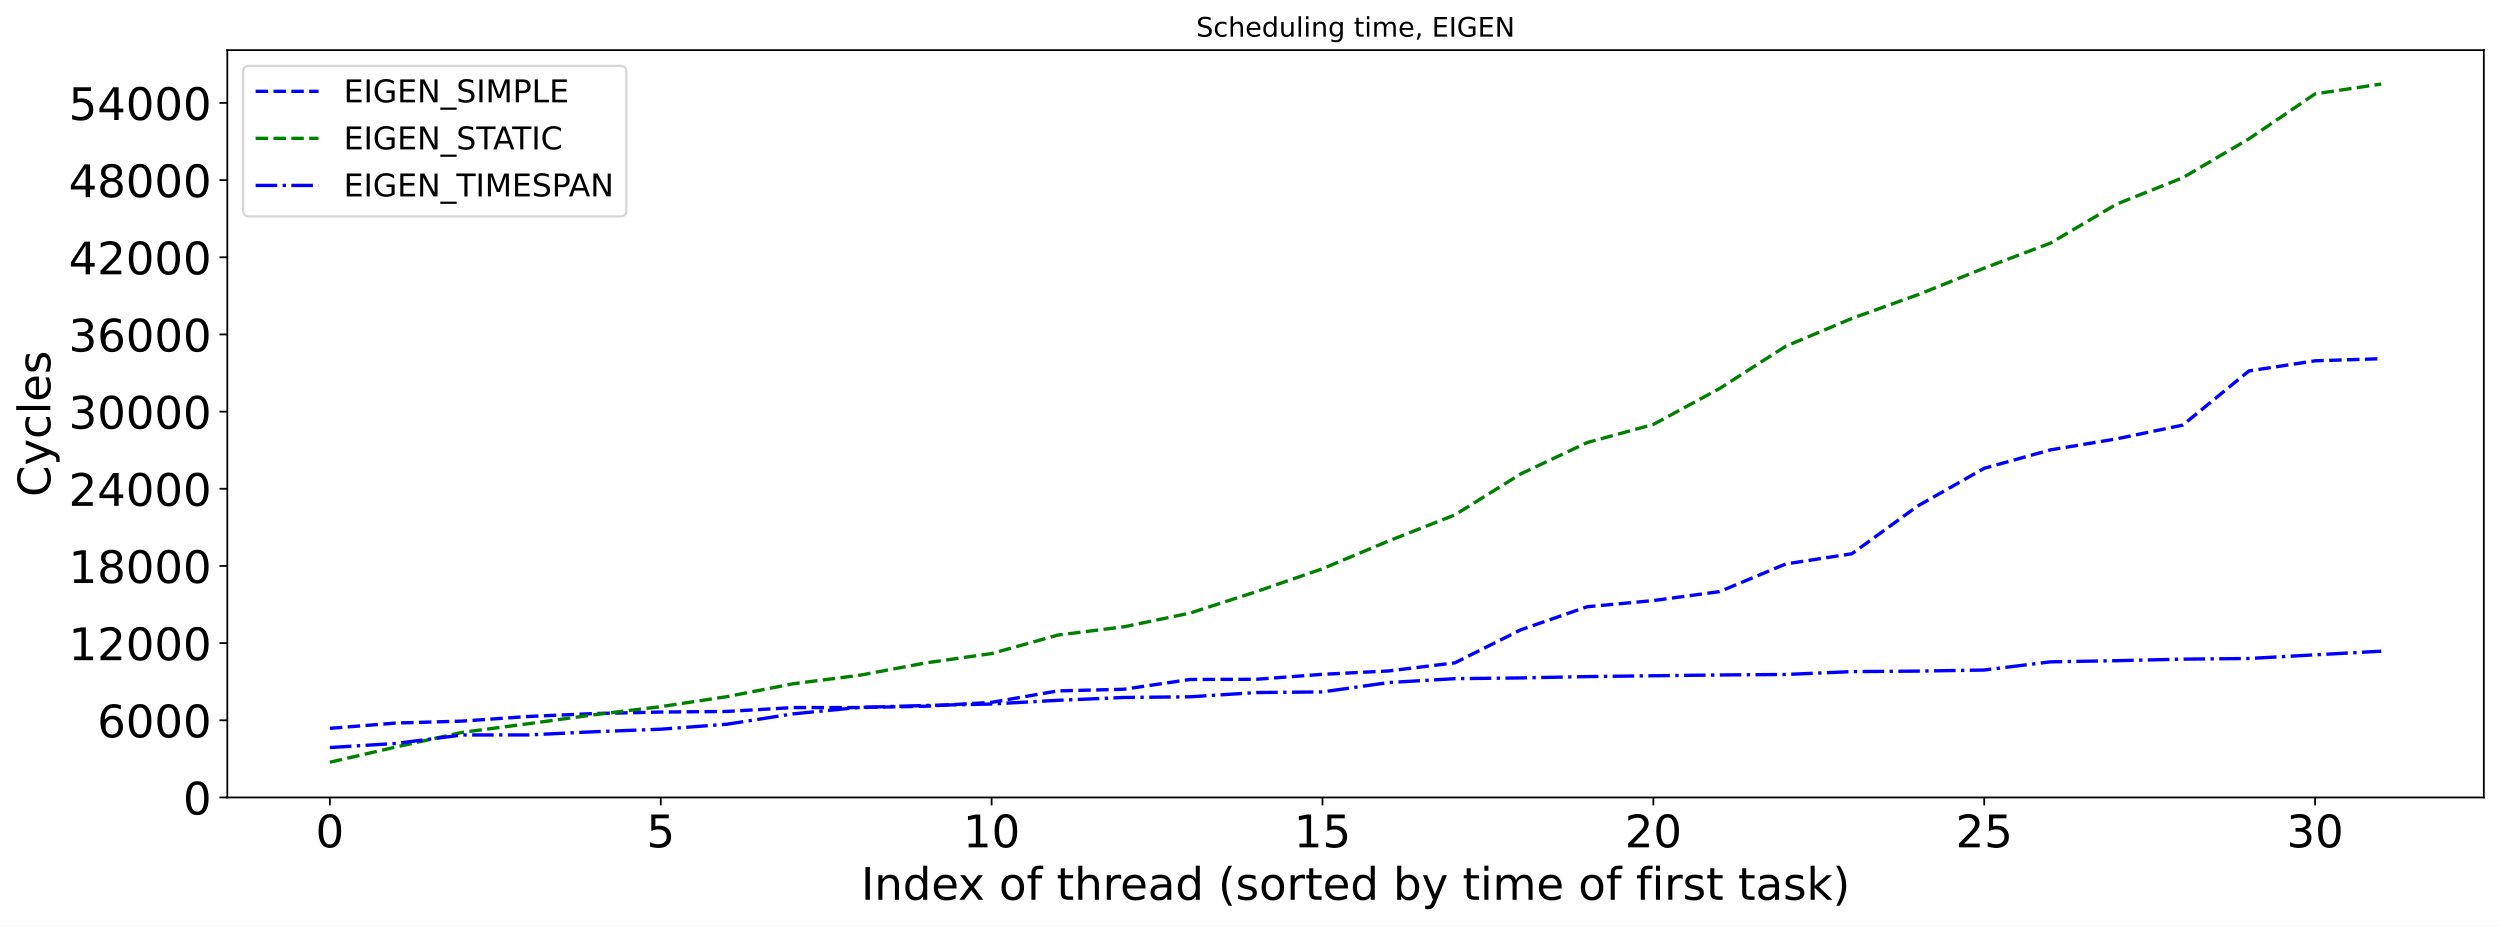
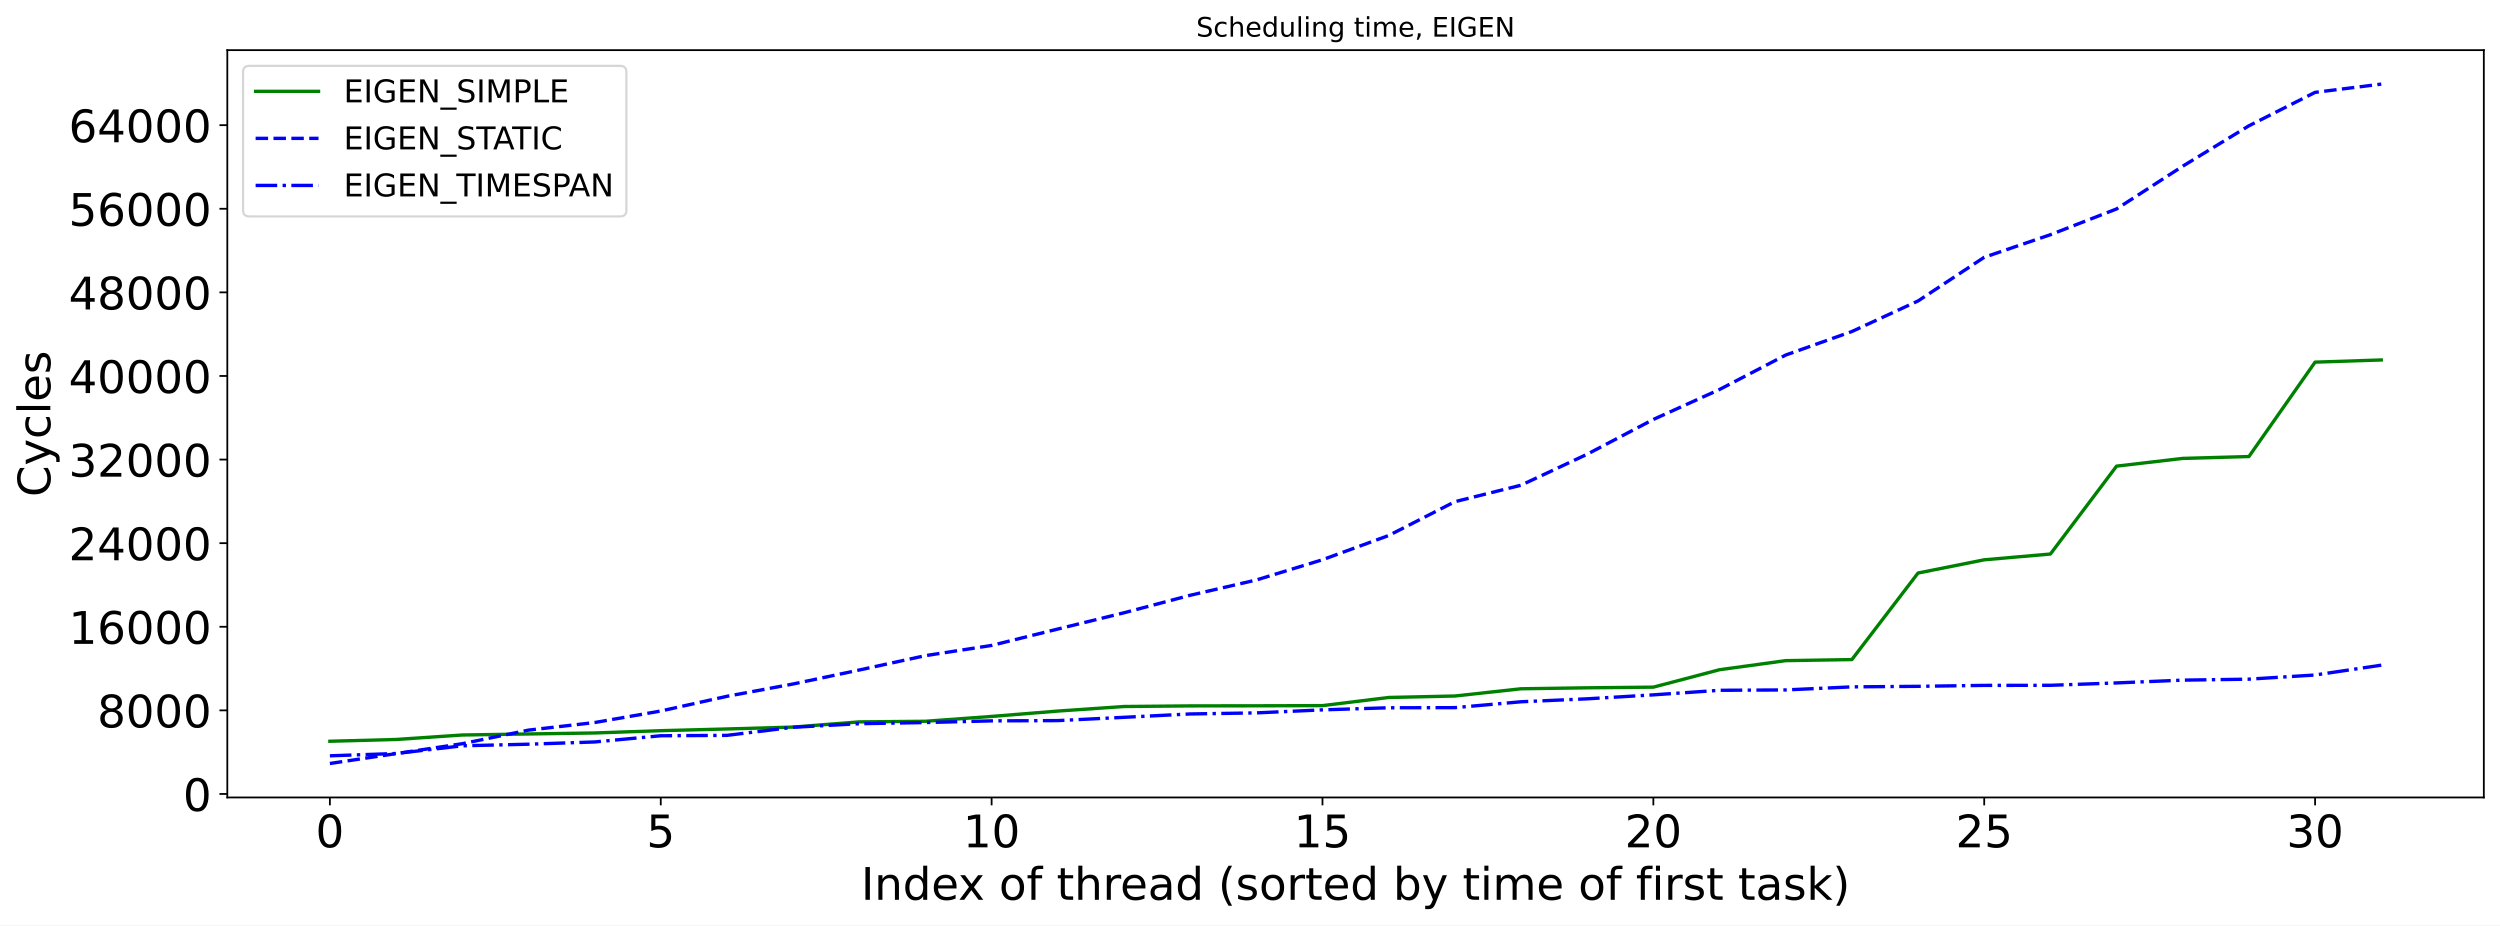
<svg xmlns="http://www.w3.org/2000/svg" xmlns:xlink="http://www.w3.org/1999/xlink" width="1112.781pt" height="411.871pt" viewBox="0 0 1112.781 411.871" version="1.1">
  <defs>
    <style type="text/css">*{stroke-linejoin: round; stroke-linecap: butt}</style>
  </defs>
  <g id="figure_1">
    <g id="patch_1">
      <path d="M 0 411.871  L 1112.781 411.871  L 1112.781 0  L 0 0  z " style="fill: #ffffff" />
    </g>
    <g id="axes_1">
      <g id="patch_2">
        <path d="M 101.181 354.958  L 1105.581 354.958  L 1105.581 22.318  L 101.181 22.318  z " style="fill: #ffffff" />
      </g>
      <g id="matplotlib.axis_1">
        <g id="xtick_1">
          <g id="line2d_1">
            <defs>
-               <path id="mc5809e42d2" d="M 0 0  L 0 3.5  " style="stroke: #000000; stroke-width: 0.8" />
-             </defs>
-             <g>
-               <use xlink:href="#mc5809e42d2" x="146.836" y="354.958" style="stroke: #000000; stroke-width: 0.8" />
+               <path id="mc99766b3ad" d="M 0 0  L 0 3.5  " style="stroke: #000000; stroke-width: 0.8" />
+             </defs>
+             <g>
+               <use xlink:href="#mc99766b3ad" x="146.836" y="354.958" style="stroke: #000000; stroke-width: 0.8" />
            </g>
          </g>
          <g id="text_1">
            <g transform="translate(140.4733 377.155) scale(0.2 -0.2)">
              <defs>
                <path id="DejaVuSans-30" d="M 2034 4250  Q 1547 4250 1301 3770  Q 1056 3291 1056 2328  Q 1056 1369 1301 889  Q 1547 409 2034 409  Q 2525 409 2770 889  Q 3016 1369 3016 2328  Q 3016 3291 2770 3770  Q 2525 4250 2034 4250  z M 2034 4750  Q 2819 4750 3233 4129  Q 3647 3509 3647 2328  Q 3647 1150 3233 529  Q 2819 -91 2034 -91  Q 1250 -91 836 529  Q 422 1150 422 2328  Q 422 3509 836 4129  Q 1250 4750 2034 4750  z " transform="scale(0.015625)" />
              </defs>
              <use xlink:href="#DejaVuSans-30" />
            </g>
          </g>
        </g>
        <g id="xtick_2">
          <g id="line2d_2">
            <g>
-               <use xlink:href="#mc5809e42d2" x="294.109" y="354.958" style="stroke: #000000; stroke-width: 0.8" />
+               <use xlink:href="#mc99766b3ad" x="294.109" y="354.958" style="stroke: #000000; stroke-width: 0.8" />
            </g>
          </g>
          <g id="text_2">
            <g transform="translate(287.746 377.155) scale(0.2 -0.2)">
              <defs>
                <path id="DejaVuSans-35" d="M 691 4666  L 3169 4666  L 3169 4134  L 1269 4134  L 1269 2991  Q 1406 3038 1543 3061  Q 1681 3084 1819 3084  Q 2600 3084 3056 2656  Q 3513 2228 3513 1497  Q 3513 744 3044 326  Q 2575 -91 1722 -91  Q 1428 -91 1123 -41  Q 819 9 494 109  L 494 744  Q 775 591 1075 516  Q 1375 441 1709 441  Q 2250 441 2565 725  Q 2881 1009 2881 1497  Q 2881 1984 2565 2268  Q 2250 2553 1709 2553  Q 1456 2553 1204 2497  Q 953 2441 691 2322  L 691 4666  z " transform="scale(0.015625)" />
              </defs>
              <use xlink:href="#DejaVuSans-35" />
            </g>
          </g>
        </g>
        <g id="xtick_3">
          <g id="line2d_3">
            <g>
-               <use xlink:href="#mc5809e42d2" x="441.381" y="354.958" style="stroke: #000000; stroke-width: 0.8" />
+               <use xlink:href="#mc99766b3ad" x="441.381" y="354.958" style="stroke: #000000; stroke-width: 0.8" />
            </g>
          </g>
          <g id="text_3">
            <g transform="translate(428.6562 377.155) scale(0.2 -0.2)">
              <defs>
                <path id="DejaVuSans-31" d="M 794 531  L 1825 531  L 1825 4091  L 703 3866  L 703 4441  L 1819 4666  L 2450 4666  L 2450 531  L 3481 531  L 3481 0  L 794 0  L 794 531  z " transform="scale(0.015625)" />
              </defs>
              <use xlink:href="#DejaVuSans-31" />
              <use xlink:href="#DejaVuSans-30" x="63.623" />
            </g>
          </g>
        </g>
        <g id="xtick_4">
          <g id="line2d_4">
            <g>
-               <use xlink:href="#mc5809e42d2" x="588.654" y="354.958" style="stroke: #000000; stroke-width: 0.8" />
+               <use xlink:href="#mc99766b3ad" x="588.654" y="354.958" style="stroke: #000000; stroke-width: 0.8" />
            </g>
          </g>
          <g id="text_4">
            <g transform="translate(575.929 377.155) scale(0.2 -0.2)">
              <use xlink:href="#DejaVuSans-31" />
              <use xlink:href="#DejaVuSans-35" x="63.623" />
            </g>
          </g>
        </g>
        <g id="xtick_5">
          <g id="line2d_5">
            <g>
-               <use xlink:href="#mc5809e42d2" x="735.927" y="354.958" style="stroke: #000000; stroke-width: 0.8" />
+               <use xlink:href="#mc99766b3ad" x="735.927" y="354.958" style="stroke: #000000; stroke-width: 0.8" />
            </g>
          </g>
          <g id="text_5">
            <g transform="translate(723.2017 377.155) scale(0.2 -0.2)">
              <defs>
                <path id="DejaVuSans-32" d="M 1228 531  L 3431 531  L 3431 0  L 469 0  L 469 531  Q 828 903 1448 1529  Q 2069 2156 2228 2338  Q 2531 2678 2651 2914  Q 2772 3150 2772 3378  Q 2772 3750 2511 3984  Q 2250 4219 1831 4219  Q 1534 4219 1204 4116  Q 875 4013 500 3803  L 500 4441  Q 881 4594 1212 4672  Q 1544 4750 1819 4750  Q 2544 4750 2975 4387  Q 3406 4025 3406 3419  Q 3406 3131 3298 2873  Q 3191 2616 2906 2266  Q 2828 2175 2409 1742  Q 1991 1309 1228 531  z " transform="scale(0.015625)" />
              </defs>
              <use xlink:href="#DejaVuSans-32" />
              <use xlink:href="#DejaVuSans-30" x="63.623" />
            </g>
          </g>
        </g>
        <g id="xtick_6">
          <g id="line2d_6">
            <g>
-               <use xlink:href="#mc5809e42d2" x="883.199" y="354.958" style="stroke: #000000; stroke-width: 0.8" />
+               <use xlink:href="#mc99766b3ad" x="883.199" y="354.958" style="stroke: #000000; stroke-width: 0.8" />
            </g>
          </g>
          <g id="text_6">
            <g transform="translate(870.4744 377.155) scale(0.2 -0.2)">
              <use xlink:href="#DejaVuSans-32" />
              <use xlink:href="#DejaVuSans-35" x="63.623" />
            </g>
          </g>
        </g>
        <g id="xtick_7">
          <g id="line2d_7">
            <g>
-               <use xlink:href="#mc5809e42d2" x="1030.472" y="354.958" style="stroke: #000000; stroke-width: 0.8" />
+               <use xlink:href="#mc99766b3ad" x="1030.472" y="354.958" style="stroke: #000000; stroke-width: 0.8" />
            </g>
          </g>
          <g id="text_7">
            <g transform="translate(1017.747 377.155) scale(0.2 -0.2)">
              <defs>
                <path id="DejaVuSans-33" d="M 2597 2516  Q 3050 2419 3304 2112  Q 3559 1806 3559 1356  Q 3559 666 3084 287  Q 2609 -91 1734 -91  Q 1441 -91 1130 -33  Q 819 25 488 141  L 488 750  Q 750 597 1062 519  Q 1375 441 1716 441  Q 2309 441 2620 675  Q 2931 909 2931 1356  Q 2931 1769 2642 2001  Q 2353 2234 1838 2234  L 1294 2234  L 1294 2753  L 1863 2753  Q 2328 2753 2575 2939  Q 2822 3125 2822 3475  Q 2822 3834 2567 4026  Q 2313 4219 1838 4219  Q 1578 4219 1281 4162  Q 984 4106 628 3988  L 628 4550  Q 988 4650 1302 4700  Q 1616 4750 1894 4750  Q 2613 4750 3031 4423  Q 3450 4097 3450 3541  Q 3450 3153 3228 2886  Q 3006 2619 2597 2516  z " transform="scale(0.015625)" />
              </defs>
              <use xlink:href="#DejaVuSans-33" />
              <use xlink:href="#DejaVuSans-30" x="63.623" />
            </g>
          </g>
        </g>
        <g id="text_8">
          <g transform="translate(383.2609 400.5113) scale(0.2 -0.2)">
            <defs>
              <path id="DejaVuSans-49" d="M 628 4666  L 1259 4666  L 1259 0  L 628 0  L 628 4666  z " transform="scale(0.015625)" />
              <path id="DejaVuSans-6e" d="M 3513 2113  L 3513 0  L 2938 0  L 2938 2094  Q 2938 2591 2744 2837  Q 2550 3084 2163 3084  Q 1697 3084 1428 2787  Q 1159 2491 1159 1978  L 1159 0  L 581 0  L 581 3500  L 1159 3500  L 1159 2956  Q 1366 3272 1645 3428  Q 1925 3584 2291 3584  Q 2894 3584 3203 3211  Q 3513 2838 3513 2113  z " transform="scale(0.015625)" />
              <path id="DejaVuSans-64" d="M 2906 2969  L 2906 4863  L 3481 4863  L 3481 0  L 2906 0  L 2906 525  Q 2725 213 2448 61  Q 2172 -91 1784 -91  Q 1150 -91 751 415  Q 353 922 353 1747  Q 353 2572 751 3078  Q 1150 3584 1784 3584  Q 2172 3584 2448 3432  Q 2725 3281 2906 2969  z M 947 1747  Q 947 1113 1208 752  Q 1469 391 1925 391  Q 2381 391 2643 752  Q 2906 1113 2906 1747  Q 2906 2381 2643 2742  Q 2381 3103 1925 3103  Q 1469 3103 1208 2742  Q 947 2381 947 1747  z " transform="scale(0.015625)" />
              <path id="DejaVuSans-65" d="M 3597 1894  L 3597 1613  L 953 1613  Q 991 1019 1311 708  Q 1631 397 2203 397  Q 2534 397 2845 478  Q 3156 559 3463 722  L 3463 178  Q 3153 47 2828 -22  Q 2503 -91 2169 -91  Q 1331 -91 842 396  Q 353 884 353 1716  Q 353 2575 817 3079  Q 1281 3584 2069 3584  Q 2775 3584 3186 3129  Q 3597 2675 3597 1894  z M 3022 2063  Q 3016 2534 2758 2815  Q 2500 3097 2075 3097  Q 1594 3097 1305 2825  Q 1016 2553 972 2059  L 3022 2063  z " transform="scale(0.015625)" />
              <path id="DejaVuSans-78" d="M 3513 3500  L 2247 1797  L 3578 0  L 2900 0  L 1881 1375  L 863 0  L 184 0  L 1544 1831  L 300 3500  L 978 3500  L 1906 2253  L 2834 3500  L 3513 3500  z " transform="scale(0.015625)" />
              <path id="DejaVuSans-20" transform="scale(0.015625)" />
              <path id="DejaVuSans-6f" d="M 1959 3097  Q 1497 3097 1228 2736  Q 959 2375 959 1747  Q 959 1119 1226 758  Q 1494 397 1959 397  Q 2419 397 2687 759  Q 2956 1122 2956 1747  Q 2956 2369 2687 2733  Q 2419 3097 1959 3097  z M 1959 3584  Q 2709 3584 3137 3096  Q 3566 2609 3566 1747  Q 3566 888 3137 398  Q 2709 -91 1959 -91  Q 1206 -91 779 398  Q 353 888 353 1747  Q 353 2609 779 3096  Q 1206 3584 1959 3584  z " transform="scale(0.015625)" />
              <path id="DejaVuSans-66" d="M 2375 4863  L 2375 4384  L 1825 4384  Q 1516 4384 1395 4259  Q 1275 4134 1275 3809  L 1275 3500  L 2222 3500  L 2222 3053  L 1275 3053  L 1275 0  L 697 0  L 697 3053  L 147 3053  L 147 3500  L 697 3500  L 697 3744  Q 697 4328 969 4595  Q 1241 4863 1831 4863  L 2375 4863  z " transform="scale(0.015625)" />
              <path id="DejaVuSans-74" d="M 1172 4494  L 1172 3500  L 2356 3500  L 2356 3053  L 1172 3053  L 1172 1153  Q 1172 725 1289 603  Q 1406 481 1766 481  L 2356 481  L 2356 0  L 1766 0  Q 1100 0 847 248  Q 594 497 594 1153  L 594 3053  L 172 3053  L 172 3500  L 594 3500  L 594 4494  L 1172 4494  z " transform="scale(0.015625)" />
              <path id="DejaVuSans-68" d="M 3513 2113  L 3513 0  L 2938 0  L 2938 2094  Q 2938 2591 2744 2837  Q 2550 3084 2163 3084  Q 1697 3084 1428 2787  Q 1159 2491 1159 1978  L 1159 0  L 581 0  L 581 4863  L 1159 4863  L 1159 2956  Q 1366 3272 1645 3428  Q 1925 3584 2291 3584  Q 2894 3584 3203 3211  Q 3513 2838 3513 2113  z " transform="scale(0.015625)" />
              <path id="DejaVuSans-72" d="M 2631 2963  Q 2534 3019 2420 3045  Q 2306 3072 2169 3072  Q 1681 3072 1420 2755  Q 1159 2438 1159 1844  L 1159 0  L 581 0  L 581 3500  L 1159 3500  L 1159 2956  Q 1341 3275 1631 3429  Q 1922 3584 2338 3584  Q 2397 3584 2469 3576  Q 2541 3569 2628 3553  L 2631 2963  z " transform="scale(0.015625)" />
              <path id="DejaVuSans-61" d="M 2194 1759  Q 1497 1759 1228 1600  Q 959 1441 959 1056  Q 959 750 1161 570  Q 1363 391 1709 391  Q 2188 391 2477 730  Q 2766 1069 2766 1631  L 2766 1759  L 2194 1759  z M 3341 1997  L 3341 0  L 2766 0  L 2766 531  Q 2569 213 2275 61  Q 1981 -91 1556 -91  Q 1019 -91 701 211  Q 384 513 384 1019  Q 384 1609 779 1909  Q 1175 2209 1959 2209  L 2766 2209  L 2766 2266  Q 2766 2663 2505 2880  Q 2244 3097 1772 3097  Q 1472 3097 1187 3025  Q 903 2953 641 2809  L 641 3341  Q 956 3463 1253 3523  Q 1550 3584 1831 3584  Q 2591 3584 2966 3190  Q 3341 2797 3341 1997  z " transform="scale(0.015625)" />
              <path id="DejaVuSans-28" d="M 1984 4856  Q 1566 4138 1362 3434  Q 1159 2731 1159 2009  Q 1159 1288 1364 580  Q 1569 -128 1984 -844  L 1484 -844  Q 1016 -109 783 600  Q 550 1309 550 2009  Q 550 2706 781 3412  Q 1013 4119 1484 4856  L 1984 4856  z " transform="scale(0.015625)" />
              <path id="DejaVuSans-73" d="M 2834 3397  L 2834 2853  Q 2591 2978 2328 3040  Q 2066 3103 1784 3103  Q 1356 3103 1142 2972  Q 928 2841 928 2578  Q 928 2378 1081 2264  Q 1234 2150 1697 2047  L 1894 2003  Q 2506 1872 2764 1633  Q 3022 1394 3022 966  Q 3022 478 2636 193  Q 2250 -91 1575 -91  Q 1294 -91 989 -36  Q 684 19 347 128  L 347 722  Q 666 556 975 473  Q 1284 391 1588 391  Q 1994 391 2212 530  Q 2431 669 2431 922  Q 2431 1156 2273 1281  Q 2116 1406 1581 1522  L 1381 1569  Q 847 1681 609 1914  Q 372 2147 372 2553  Q 372 3047 722 3315  Q 1072 3584 1716 3584  Q 2034 3584 2315 3537  Q 2597 3491 2834 3397  z " transform="scale(0.015625)" />
              <path id="DejaVuSans-62" d="M 3116 1747  Q 3116 2381 2855 2742  Q 2594 3103 2138 3103  Q 1681 3103 1420 2742  Q 1159 2381 1159 1747  Q 1159 1113 1420 752  Q 1681 391 2138 391  Q 2594 391 2855 752  Q 3116 1113 3116 1747  z M 1159 2969  Q 1341 3281 1617 3432  Q 1894 3584 2278 3584  Q 2916 3584 3314 3078  Q 3713 2572 3713 1747  Q 3713 922 3314 415  Q 2916 -91 2278 -91  Q 1894 -91 1617 61  Q 1341 213 1159 525  L 1159 0  L 581 0  L 581 4863  L 1159 4863  L 1159 2969  z " transform="scale(0.015625)" />
              <path id="DejaVuSans-79" d="M 2059 -325  Q 1816 -950 1584 -1140  Q 1353 -1331 966 -1331  L 506 -1331  L 506 -850  L 844 -850  Q 1081 -850 1212 -737  Q 1344 -625 1503 -206  L 1606 56  L 191 3500  L 800 3500  L 1894 763  L 2988 3500  L 3597 3500  L 2059 -325  z " transform="scale(0.015625)" />
              <path id="DejaVuSans-69" d="M 603 3500  L 1178 3500  L 1178 0  L 603 0  L 603 3500  z M 603 4863  L 1178 4863  L 1178 4134  L 603 4134  L 603 4863  z " transform="scale(0.015625)" />
              <path id="DejaVuSans-6d" d="M 3328 2828  Q 3544 3216 3844 3400  Q 4144 3584 4550 3584  Q 5097 3584 5394 3201  Q 5691 2819 5691 2113  L 5691 0  L 5113 0  L 5113 2094  Q 5113 2597 4934 2840  Q 4756 3084 4391 3084  Q 3944 3084 3684 2787  Q 3425 2491 3425 1978  L 3425 0  L 2847 0  L 2847 2094  Q 2847 2600 2669 2842  Q 2491 3084 2119 3084  Q 1678 3084 1418 2786  Q 1159 2488 1159 1978  L 1159 0  L 581 0  L 581 3500  L 1159 3500  L 1159 2956  Q 1356 3278 1631 3431  Q 1906 3584 2284 3584  Q 2666 3584 2933 3390  Q 3200 3197 3328 2828  z " transform="scale(0.015625)" />
              <path id="DejaVuSans-6b" d="M 581 4863  L 1159 4863  L 1159 1991  L 2875 3500  L 3609 3500  L 1753 1863  L 3688 0  L 2938 0  L 1159 1709  L 1159 0  L 581 0  L 581 4863  z " transform="scale(0.015625)" />
              <path id="DejaVuSans-29" d="M 513 4856  L 1013 4856  Q 1481 4119 1714 3412  Q 1947 2706 1947 2009  Q 1947 1309 1714 600  Q 1481 -109 1013 -844  L 513 -844  Q 928 -128 1133 580  Q 1338 1288 1338 2009  Q 1338 2731 1133 3434  Q 928 4138 513 4856  z " transform="scale(0.015625)" />
            </defs>
            <use xlink:href="#DejaVuSans-49" />
            <use xlink:href="#DejaVuSans-6e" x="29.492" />
            <use xlink:href="#DejaVuSans-64" x="92.871" />
            <use xlink:href="#DejaVuSans-65" x="156.348" />
            <use xlink:href="#DejaVuSans-78" x="216.121" />
            <use xlink:href="#DejaVuSans-20" x="275.301" />
            <use xlink:href="#DejaVuSans-6f" x="307.088" />
            <use xlink:href="#DejaVuSans-66" x="368.27" />
            <use xlink:href="#DejaVuSans-20" x="403.475" />
            <use xlink:href="#DejaVuSans-74" x="435.262" />
            <use xlink:href="#DejaVuSans-68" x="474.471" />
            <use xlink:href="#DejaVuSans-72" x="537.85" />
            <use xlink:href="#DejaVuSans-65" x="576.713" />
            <use xlink:href="#DejaVuSans-61" x="638.236" />
            <use xlink:href="#DejaVuSans-64" x="699.516" />
            <use xlink:href="#DejaVuSans-20" x="762.992" />
            <use xlink:href="#DejaVuSans-28" x="794.779" />
            <use xlink:href="#DejaVuSans-73" x="833.793" />
            <use xlink:href="#DejaVuSans-6f" x="885.893" />
            <use xlink:href="#DejaVuSans-72" x="947.074" />
            <use xlink:href="#DejaVuSans-74" x="988.188" />
            <use xlink:href="#DejaVuSans-65" x="1027.396" />
            <use xlink:href="#DejaVuSans-64" x="1088.92" />
            <use xlink:href="#DejaVuSans-20" x="1152.396" />
            <use xlink:href="#DejaVuSans-62" x="1184.184" />
            <use xlink:href="#DejaVuSans-79" x="1247.66" />
            <use xlink:href="#DejaVuSans-20" x="1306.84" />
            <use xlink:href="#DejaVuSans-74" x="1338.627" />
            <use xlink:href="#DejaVuSans-69" x="1377.836" />
            <use xlink:href="#DejaVuSans-6d" x="1405.619" />
            <use xlink:href="#DejaVuSans-65" x="1503.031" />
            <use xlink:href="#DejaVuSans-20" x="1564.555" />
            <use xlink:href="#DejaVuSans-6f" x="1596.342" />
            <use xlink:href="#DejaVuSans-66" x="1657.523" />
            <use xlink:href="#DejaVuSans-20" x="1692.729" />
            <use xlink:href="#DejaVuSans-66" x="1724.516" />
            <use xlink:href="#DejaVuSans-69" x="1759.721" />
            <use xlink:href="#DejaVuSans-72" x="1787.504" />
            <use xlink:href="#DejaVuSans-73" x="1828.617" />
            <use xlink:href="#DejaVuSans-74" x="1880.717" />
            <use xlink:href="#DejaVuSans-20" x="1919.926" />
            <use xlink:href="#DejaVuSans-74" x="1951.713" />
            <use xlink:href="#DejaVuSans-61" x="1990.922" />
            <use xlink:href="#DejaVuSans-73" x="2052.201" />
            <use xlink:href="#DejaVuSans-6b" x="2104.301" />
            <use xlink:href="#DejaVuSans-29" x="2162.211" />
          </g>
        </g>
      </g>
      <g id="matplotlib.axis_2">
        <g id="ytick_1">
          <g id="line2d_8">
            <defs>
-               <path id="m85300dc14c" d="M 0 0  L -3.5 0  " style="stroke: #000000; stroke-width: 0.8" />
-             </defs>
-             <g>
-               <use xlink:href="#m85300dc14c" x="101.181" y="354.958" style="stroke: #000000; stroke-width: 0.8" />
+               <path id="m997db4184d" d="M 0 0  L -3.5 0  " style="stroke: #000000; stroke-width: 0.8" />
+             </defs>
+             <g>
+               <use xlink:href="#m997db4184d" x="101.181" y="353.401" style="stroke: #000000; stroke-width: 0.8" />
            </g>
          </g>
          <g id="text_9">
-             <g transform="translate(81.45625 362.5566) scale(0.2 -0.2)">
+             <g transform="translate(81.45625 360.9998) scale(0.2 -0.2)">
              <use xlink:href="#DejaVuSans-30" />
            </g>
          </g>
        </g>
        <g id="ytick_2">
          <g id="line2d_9">
            <g>
-               <use xlink:href="#m85300dc14c" x="101.181" y="320.609" style="stroke: #000000; stroke-width: 0.8" />
+               <use xlink:href="#m997db4184d" x="101.181" y="316.191" style="stroke: #000000; stroke-width: 0.8" />
            </g>
          </g>
          <g id="text_10">
-             <g transform="translate(43.28125 328.2074) scale(0.2 -0.2)">
-               <defs>
-                 <path id="DejaVuSans-36" d="M 2113 2584  Q 1688 2584 1439 2293  Q 1191 2003 1191 1497  Q 1191 994 1439 701  Q 1688 409 2113 409  Q 2538 409 2786 701  Q 3034 994 3034 1497  Q 3034 2003 2786 2293  Q 2538 2584 2113 2584  z M 3366 4563  L 3366 3988  Q 3128 4100 2886 4159  Q 2644 4219 2406 4219  Q 1781 4219 1451 3797  Q 1122 3375 1075 2522  Q 1259 2794 1537 2939  Q 1816 3084 2150 3084  Q 2853 3084 3261 2657  Q 3669 2231 3669 1497  Q 3669 778 3244 343  Q 2819 -91 2113 -91  Q 1303 -91 875 529  Q 447 1150 447 2328  Q 447 3434 972 4092  Q 1497 4750 2381 4750  Q 2619 4750 2861 4703  Q 3103 4656 3366 4563  z " transform="scale(0.015625)" />
-               </defs>
-               <use xlink:href="#DejaVuSans-36" />
+             <g transform="translate(43.28125 323.7893) scale(0.2 -0.2)">
+               <defs>
+                 <path id="DejaVuSans-38" d="M 2034 2216  Q 1584 2216 1326 1975  Q 1069 1734 1069 1313  Q 1069 891 1326 650  Q 1584 409 2034 409  Q 2484 409 2743 651  Q 3003 894 3003 1313  Q 3003 1734 2745 1975  Q 2488 2216 2034 2216  z M 1403 2484  Q 997 2584 770 2862  Q 544 3141 544 3541  Q 544 4100 942 4425  Q 1341 4750 2034 4750  Q 2731 4750 3128 4425  Q 3525 4100 3525 3541  Q 3525 3141 3298 2862  Q 3072 2584 2669 2484  Q 3125 2378 3379 2068  Q 3634 1759 3634 1313  Q 3634 634 3220 271  Q 2806 -91 2034 -91  Q 1263 -91 848 271  Q 434 634 434 1313  Q 434 1759 690 2068  Q 947 2378 1403 2484  z M 1172 3481  Q 1172 3119 1398 2916  Q 1625 2713 2034 2713  Q 2441 2713 2670 2916  Q 2900 3119 2900 3481  Q 2900 3844 2670 4047  Q 2441 4250 2034 4250  Q 1625 4250 1398 4047  Q 1172 3844 1172 3481  z " transform="scale(0.015625)" />
+               </defs>
+               <use xlink:href="#DejaVuSans-38" />
              <use xlink:href="#DejaVuSans-30" x="63.623" />
              <use xlink:href="#DejaVuSans-30" x="127.246" />
              <use xlink:href="#DejaVuSans-30" x="190.869" />
            </g>
          </g>
        </g>
        <g id="ytick_3">
          <g id="line2d_10">
            <g>
-               <use xlink:href="#m85300dc14c" x="101.181" y="286.26" style="stroke: #000000; stroke-width: 0.8" />
+               <use xlink:href="#m997db4184d" x="101.181" y="278.98" style="stroke: #000000; stroke-width: 0.8" />
            </g>
          </g>
          <g id="text_11">
-             <g transform="translate(30.55625 293.8583) scale(0.2 -0.2)">
+             <g transform="translate(30.55625 286.5789) scale(0.2 -0.2)">
+               <defs>
+                 <path id="DejaVuSans-36" d="M 2113 2584  Q 1688 2584 1439 2293  Q 1191 2003 1191 1497  Q 1191 994 1439 701  Q 1688 409 2113 409  Q 2538 409 2786 701  Q 3034 994 3034 1497  Q 3034 2003 2786 2293  Q 2538 2584 2113 2584  z M 3366 4563  L 3366 3988  Q 3128 4100 2886 4159  Q 2644 4219 2406 4219  Q 1781 4219 1451 3797  Q 1122 3375 1075 2522  Q 1259 2794 1537 2939  Q 1816 3084 2150 3084  Q 2853 3084 3261 2657  Q 3669 2231 3669 1497  Q 3669 778 3244 343  Q 2819 -91 2113 -91  Q 1303 -91 875 529  Q 447 1150 447 2328  Q 447 3434 972 4092  Q 1497 4750 2381 4750  Q 2619 4750 2861 4703  Q 3103 4656 3366 4563  z " transform="scale(0.015625)" />
+               </defs>
              <use xlink:href="#DejaVuSans-31" />
-               <use xlink:href="#DejaVuSans-32" x="63.623" />
+               <use xlink:href="#DejaVuSans-36" x="63.623" />
              <use xlink:href="#DejaVuSans-30" x="127.246" />
              <use xlink:href="#DejaVuSans-30" x="190.869" />
              <use xlink:href="#DejaVuSans-30" x="254.492" />
            </g>
          </g>
        </g>
        <g id="ytick_4">
          <g id="line2d_11">
            <g>
-               <use xlink:href="#m85300dc14c" x="101.181" y="251.911" style="stroke: #000000; stroke-width: 0.8" />
+               <use xlink:href="#m997db4184d" x="101.181" y="241.77" style="stroke: #000000; stroke-width: 0.8" />
            </g>
          </g>
          <g id="text_12">
-             <g transform="translate(30.55625 259.5091) scale(0.2 -0.2)">
-               <defs>
-                 <path id="DejaVuSans-38" d="M 2034 2216  Q 1584 2216 1326 1975  Q 1069 1734 1069 1313  Q 1069 891 1326 650  Q 1584 409 2034 409  Q 2484 409 2743 651  Q 3003 894 3003 1313  Q 3003 1734 2745 1975  Q 2488 2216 2034 2216  z M 1403 2484  Q 997 2584 770 2862  Q 544 3141 544 3541  Q 544 4100 942 4425  Q 1341 4750 2034 4750  Q 2731 4750 3128 4425  Q 3525 4100 3525 3541  Q 3525 3141 3298 2862  Q 3072 2584 2669 2484  Q 3125 2378 3379 2068  Q 3634 1759 3634 1313  Q 3634 634 3220 271  Q 2806 -91 2034 -91  Q 1263 -91 848 271  Q 434 634 434 1313  Q 434 1759 690 2068  Q 947 2378 1403 2484  z M 1172 3481  Q 1172 3119 1398 2916  Q 1625 2713 2034 2713  Q 2441 2713 2670 2916  Q 2900 3119 2900 3481  Q 2900 3844 2670 4047  Q 2441 4250 2034 4250  Q 1625 4250 1398 4047  Q 1172 3844 1172 3481  z " transform="scale(0.015625)" />
-               </defs>
-               <use xlink:href="#DejaVuSans-31" />
-               <use xlink:href="#DejaVuSans-38" x="63.623" />
+             <g transform="translate(30.55625 249.3684) scale(0.2 -0.2)">
+               <defs>
+                 <path id="DejaVuSans-34" d="M 2419 4116  L 825 1625  L 2419 1625  L 2419 4116  z M 2253 4666  L 3047 4666  L 3047 1625  L 3713 1625  L 3713 1100  L 3047 1100  L 3047 0  L 2419 0  L 2419 1100  L 313 1100  L 313 1709  L 2253 4666  z " transform="scale(0.015625)" />
+               </defs>
+               <use xlink:href="#DejaVuSans-32" />
+               <use xlink:href="#DejaVuSans-34" x="63.623" />
              <use xlink:href="#DejaVuSans-30" x="127.246" />
              <use xlink:href="#DejaVuSans-30" x="190.869" />
              <use xlink:href="#DejaVuSans-30" x="254.492" />
            </g>
          </g>
        </g>
        <g id="ytick_5">
          <g id="line2d_12">
            <g>
-               <use xlink:href="#m85300dc14c" x="101.181" y="217.562" style="stroke: #000000; stroke-width: 0.8" />
+               <use xlink:href="#m997db4184d" x="101.181" y="204.56" style="stroke: #000000; stroke-width: 0.8" />
            </g>
          </g>
          <g id="text_13">
-             <g transform="translate(30.55625 225.16) scale(0.2 -0.2)">
-               <defs>
-                 <path id="DejaVuSans-34" d="M 2419 4116  L 825 1625  L 2419 1625  L 2419 4116  z M 2253 4666  L 3047 4666  L 3047 1625  L 3713 1625  L 3713 1100  L 3047 1100  L 3047 0  L 2419 0  L 2419 1100  L 313 1100  L 313 1709  L 2253 4666  z " transform="scale(0.015625)" />
-               </defs>
-               <use xlink:href="#DejaVuSans-32" />
-               <use xlink:href="#DejaVuSans-34" x="63.623" />
+             <g transform="translate(30.55625 212.158) scale(0.2 -0.2)">
+               <use xlink:href="#DejaVuSans-33" />
+               <use xlink:href="#DejaVuSans-32" x="63.623" />
              <use xlink:href="#DejaVuSans-30" x="127.246" />
              <use xlink:href="#DejaVuSans-30" x="190.869" />
              <use xlink:href="#DejaVuSans-30" x="254.492" />
            </g>
          </g>
        </g>
        <g id="ytick_6">
          <g id="line2d_13">
            <g>
-               <use xlink:href="#m85300dc14c" x="101.181" y="183.212" style="stroke: #000000; stroke-width: 0.8" />
+               <use xlink:href="#m997db4184d" x="101.181" y="167.349" style="stroke: #000000; stroke-width: 0.8" />
            </g>
          </g>
          <g id="text_14">
-             <g transform="translate(30.55625 190.8108) scale(0.2 -0.2)">
-               <use xlink:href="#DejaVuSans-33" />
+             <g transform="translate(30.55625 174.9475) scale(0.2 -0.2)">
+               <use xlink:href="#DejaVuSans-34" />
              <use xlink:href="#DejaVuSans-30" x="63.623" />
              <use xlink:href="#DejaVuSans-30" x="127.246" />
              <use xlink:href="#DejaVuSans-30" x="190.869" />
              <use xlink:href="#DejaVuSans-30" x="254.492" />
            </g>
          </g>
        </g>
        <g id="ytick_7">
          <g id="line2d_14">
            <g>
-               <use xlink:href="#m85300dc14c" x="101.181" y="148.863" style="stroke: #000000; stroke-width: 0.8" />
+               <use xlink:href="#m997db4184d" x="101.181" y="130.139" style="stroke: #000000; stroke-width: 0.8" />
            </g>
          </g>
          <g id="text_15">
-             <g transform="translate(30.55625 156.4617) scale(0.2 -0.2)">
-               <use xlink:href="#DejaVuSans-33" />
-               <use xlink:href="#DejaVuSans-36" x="63.623" />
+             <g transform="translate(30.55625 137.7371) scale(0.2 -0.2)">
+               <use xlink:href="#DejaVuSans-34" />
+               <use xlink:href="#DejaVuSans-38" x="63.623" />
              <use xlink:href="#DejaVuSans-30" x="127.246" />
              <use xlink:href="#DejaVuSans-30" x="190.869" />
              <use xlink:href="#DejaVuSans-30" x="254.492" />
            </g>
          </g>
        </g>
        <g id="ytick_8">
          <g id="line2d_15">
            <g>
-               <use xlink:href="#m85300dc14c" x="101.181" y="114.514" style="stroke: #000000; stroke-width: 0.8" />
+               <use xlink:href="#m997db4184d" x="101.181" y="92.928" style="stroke: #000000; stroke-width: 0.8" />
            </g>
          </g>
          <g id="text_16">
-             <g transform="translate(30.55625 122.1125) scale(0.2 -0.2)">
-               <use xlink:href="#DejaVuSans-34" />
-               <use xlink:href="#DejaVuSans-32" x="63.623" />
+             <g transform="translate(30.55625 100.5266) scale(0.2 -0.2)">
+               <use xlink:href="#DejaVuSans-35" />
+               <use xlink:href="#DejaVuSans-36" x="63.623" />
              <use xlink:href="#DejaVuSans-30" x="127.246" />
              <use xlink:href="#DejaVuSans-30" x="190.869" />
              <use xlink:href="#DejaVuSans-30" x="254.492" />
            </g>
          </g>
        </g>
        <g id="ytick_9">
          <g id="line2d_16">
            <g>
-               <use xlink:href="#m85300dc14c" x="101.181" y="80.165" style="stroke: #000000; stroke-width: 0.8" />
+               <use xlink:href="#m997db4184d" x="101.181" y="55.718" style="stroke: #000000; stroke-width: 0.8" />
            </g>
          </g>
          <g id="text_17">
-             <g transform="translate(30.55625 87.76339) scale(0.2 -0.2)">
-               <use xlink:href="#DejaVuSans-34" />
-               <use xlink:href="#DejaVuSans-38" x="63.623" />
-               <use xlink:href="#DejaVuSans-30" x="127.246" />
-               <use xlink:href="#DejaVuSans-30" x="190.869" />
-               <use xlink:href="#DejaVuSans-30" x="254.492" />
-             </g>
-           </g>
-         </g>
-         <g id="ytick_10">
-           <g id="line2d_17">
-             <g>
-               <use xlink:href="#m85300dc14c" x="101.181" y="45.816" style="stroke: #000000; stroke-width: 0.8" />
-             </g>
-           </g>
-           <g id="text_18">
-             <g transform="translate(30.55625 53.41424) scale(0.2 -0.2)">
-               <use xlink:href="#DejaVuSans-35" />
+             <g transform="translate(30.55625 63.3162) scale(0.2 -0.2)">
+               <use xlink:href="#DejaVuSans-36" />
              <use xlink:href="#DejaVuSans-34" x="63.623" />
              <use xlink:href="#DejaVuSans-30" x="127.246" />
              <use xlink:href="#DejaVuSans-30" x="190.869" />
              <use xlink:href="#DejaVuSans-30" x="254.492" />
            </g>
          </g>
        </g>
-         <g id="text_19">
+         <g id="text_18">
          <g transform="translate(22.39688 221.1788) rotate(-90) scale(0.2 -0.2)">
            <defs>
              <path id="DejaVuSans-43" d="M 4122 4306  L 4122 3641  Q 3803 3938 3442 4084  Q 3081 4231 2675 4231  Q 1875 4231 1450 3742  Q 1025 3253 1025 2328  Q 1025 1406 1450 917  Q 1875 428 2675 428  Q 3081 428 3442 575  Q 3803 722 4122 1019  L 4122 359  Q 3791 134 3420 21  Q 3050 -91 2638 -91  Q 1578 -91 968 557  Q 359 1206 359 2328  Q 359 3453 968 4101  Q 1578 4750 2638 4750  Q 3056 4750 3426 4639  Q 3797 4528 4122 4306  z " transform="scale(0.015625)" />
              <path id="DejaVuSans-63" d="M 3122 3366  L 3122 2828  Q 2878 2963 2633 3030  Q 2388 3097 2138 3097  Q 1578 3097 1268 2742  Q 959 2388 959 1747  Q 959 1106 1268 751  Q 1578 397 2138 397  Q 2388 397 2633 464  Q 2878 531 3122 666  L 3122 134  Q 2881 22 2623 -34  Q 2366 -91 2075 -91  Q 1284 -91 818 406  Q 353 903 353 1747  Q 353 2603 823 3093  Q 1294 3584 2113 3584  Q 2378 3584 2631 3529  Q 2884 3475 3122 3366  z " transform="scale(0.015625)" />
              <path id="DejaVuSans-6c" d="M 603 4863  L 1178 4863  L 1178 0  L 603 0  L 603 4863  z " transform="scale(0.015625)" />
            </defs>
            <use xlink:href="#DejaVuSans-43" />
            <use xlink:href="#DejaVuSans-79" x="69.824" />
            <use xlink:href="#DejaVuSans-63" x="129.004" />
            <use xlink:href="#DejaVuSans-6c" x="183.984" />
            <use xlink:href="#DejaVuSans-65" x="211.768" />
            <use xlink:href="#DejaVuSans-73" x="273.291" />
          </g>
        </g>
      </g>
+       <g id="line2d_17">
+         <path d="M 146.836 329.94  L 176.29 329.149  L 205.745 327.159  L 235.199 326.694  L 264.654 326.256  L 294.109 325.233  L 323.563 324.47  L 353.018 323.624  L 382.472 321.317  L 411.927 321.047  L 441.381 318.889  L 470.836 316.507  L 500.29 314.479  L 529.745 314.2  L 559.199 314.163  L 588.654 314.079  L 618.109 310.451  L 647.563 309.8  L 677.018 306.581  L 706.472 306.153  L 735.927 305.856  L 765.381 298.097  L 794.836 294.06  L 824.29 293.586  L 853.745 255.054  L 883.199 249.175  L 912.654 246.607  L 942.109 207.481  L 971.563 204.039  L 1001.018 203.211  L 1030.472 161.191  L 1059.927 160.223  " clip-path="url(#p75ee90cfa1)" style="fill: none; stroke: #008000; stroke-width: 1.5; stroke-linecap: square" />
+       </g>
      <g id="line2d_18">
-         <path d="M 146.836 324.193  L 176.29 321.834  L 205.745 320.975  L 235.199 318.914  L 264.654 317.609  L 294.109 316.945  L 323.563 316.67  L 353.018 314.953  L 382.472 314.93  L 411.927 314.357  L 441.381 312.629  L 470.836 307.533  L 500.29 306.789  L 529.745 302.438  L 559.199 302.358  L 588.654 300.148  L 618.109 298.648  L 647.563 295.042  L 677.018 280.295  L 706.472 270.07  L 735.927 267.322  L 765.381 263.338  L 794.836 251.029  L 824.29 246.484  L 853.745 225.13  L 883.199 208.436  L 912.654 200.25  L 942.109 195.338  L 971.563 189.223  L 1001.018 165.11  L 1030.472 160.599  L 1059.927 159.66  " clip-path="url(#pa9aa757025)" style="fill: none; stroke-dasharray: 5.55,2.4; stroke-dashoffset: 0; stroke: #0000ff; stroke-width: 1.5" />
+         <path d="M 146.836 339.838  L 176.29 335.447  L 205.745 331.038  L 235.199 324.991  L 264.654 321.614  L 294.109 316.479  L 323.563 309.93  L 353.018 304.451  L 382.472 298.228  L 411.927 291.827  L 441.381 287.288  L 470.836 279.994  L 500.29 272.766  L 529.745 264.971  L 559.199 258.161  L 588.654 249.147  L 618.109 238.365  L 647.563 223.314  L 677.018 215.974  L 706.472 202.169  L 735.927 186.699  L 765.381 173.368  L 794.836 158.028  L 824.29 147.562  L 853.745 133.962  L 883.199 114.52  L 912.654 104.473  L 942.109 93.003  L 971.563 73.969  L 1001.018 55.988  L 1030.472 41.113  L 1059.927 37.438  " clip-path="url(#p75ee90cfa1)" style="fill: none; stroke-dasharray: 5.55,2.4; stroke-dashoffset: 0; stroke: #0000ff; stroke-width: 1.5" />
      </g>
      <g id="line2d_19">
-         <path d="M 146.836 339.283  L 176.29 332.471  L 205.745 325.979  L 235.199 322.132  L 264.654 318.113  L 294.109 314.541  L 323.563 310.075  L 353.018 304.35  L 382.472 300.595  L 411.927 295.088  L 441.381 290.897  L 470.836 282.688  L 500.29 278.989  L 529.745 272.875  L 559.199 263.349  L 588.654 253.147  L 618.109 240.782  L 647.563 229.194  L 677.018 210.875  L 706.472 196.986  L 735.927 188.914  L 765.381 172.953  L 794.836 154.119  L 824.29 141.742  L 853.745 131.151  L 883.199 119.346  L 912.654 108.217  L 942.109 90.87  L 971.563 79.112  L 1001.018 61.8  L 1030.472 41.786  L 1059.927 37.412  " clip-path="url(#pa9aa757025)" style="fill: none; stroke-dasharray: 5.55,2.4; stroke-dashoffset: 0; stroke: #008000; stroke-width: 1.5" />
-       </g>
-       <g id="line2d_20">
-         <path d="M 146.836 332.734  L 176.29 330.914  L 205.745 327.147  L 235.199 327.124  L 264.654 325.693  L 294.109 324.582  L 323.563 322.361  L 353.018 317.747  L 382.472 314.873  L 411.927 314.025  L 441.381 313.361  L 470.836 311.724  L 500.29 310.453  L 529.745 310.155  L 559.199 308.266  L 588.654 307.98  L 618.109 303.812  L 647.563 302.083  L 677.018 301.751  L 706.472 301.156  L 735.927 300.79  L 765.381 300.435  L 794.836 300.217  L 824.29 298.946  L 853.745 298.717  L 883.199 298.236  L 912.654 294.595  L 942.109 294.08  L 971.563 293.393  L 1001.018 293.107  L 1030.472 291.469  L 1059.927 289.855  " clip-path="url(#pa9aa757025)" style="fill: none; stroke-dasharray: 9.6,2.4,1.5,2.4; stroke-dashoffset: 0; stroke: #0000ff; stroke-width: 1.5" />
+         <path d="M 146.836 336.424  L 176.29 335.391  L 205.745 331.968  L 235.199 331.252  L 264.654 330.256  L 294.109 327.494  L 323.563 327.317  L 353.018 323.726  L 382.472 322.126  L 411.927 321.614  L 441.381 320.87  L 470.836 320.749  L 500.29 319.289  L 529.745 317.791  L 559.199 317.317  L 588.654 315.968  L 618.109 315.037  L 647.563 314.982  L 677.018 312.368  L 706.472 311.056  L 735.927 309.288  L 765.381 307.26  L 794.836 307.093  L 824.29 305.735  L 853.745 305.493  L 883.199 305.074  L 912.654 305.037  L 942.109 303.977  L 971.563 302.739  L 1001.018 302.302  L 1030.472 300.451  L 1059.927 296.079  " clip-path="url(#p75ee90cfa1)" style="fill: none; stroke-dasharray: 9.6,2.4,1.5,2.4; stroke-dashoffset: 0; stroke: #0000ff; stroke-width: 1.5" />
      </g>
      <g id="patch_3">
        <path d="M 101.181 354.958  L 101.181 22.318  " style="fill: none; stroke: #000000; stroke-width: 0.8; stroke-linejoin: miter; stroke-linecap: square" />
      </g>
      <g id="patch_4">
        <path d="M 1105.581 354.958  L 1105.581 22.318  " style="fill: none; stroke: #000000; stroke-width: 0.8; stroke-linejoin: miter; stroke-linecap: square" />
      </g>
      <g id="patch_5">
        <path d="M 101.181 354.958  L 1105.581 354.958  " style="fill: none; stroke: #000000; stroke-width: 0.8; stroke-linejoin: miter; stroke-linecap: square" />
      </g>
      <g id="patch_6">
        <path d="M 101.181 22.318  L 1105.581 22.318  " style="fill: none; stroke: #000000; stroke-width: 0.8; stroke-linejoin: miter; stroke-linecap: square" />
      </g>
-       <g id="text_20">
+       <g id="text_19">
        <g transform="translate(532.4556 16.31812) scale(0.12 -0.12)">
          <defs>
            <path id="DejaVuSans-53" d="M 3425 4513  L 3425 3897  Q 3066 4069 2747 4153  Q 2428 4238 2131 4238  Q 1616 4238 1336 4038  Q 1056 3838 1056 3469  Q 1056 3159 1242 3001  Q 1428 2844 1947 2747  L 2328 2669  Q 3034 2534 3370 2195  Q 3706 1856 3706 1288  Q 3706 609 3251 259  Q 2797 -91 1919 -91  Q 1588 -91 1214 -16  Q 841 59 441 206  L 441 856  Q 825 641 1194 531  Q 1563 422 1919 422  Q 2459 422 2753 634  Q 3047 847 3047 1241  Q 3047 1584 2836 1778  Q 2625 1972 2144 2069  L 1759 2144  Q 1053 2284 737 2584  Q 422 2884 422 3419  Q 422 4038 858 4394  Q 1294 4750 2059 4750  Q 2388 4750 2728 4690  Q 3069 4631 3425 4513  z " transform="scale(0.015625)" />
            <path id="DejaVuSans-75" d="M 544 1381  L 544 3500  L 1119 3500  L 1119 1403  Q 1119 906 1312 657  Q 1506 409 1894 409  Q 2359 409 2629 706  Q 2900 1003 2900 1516  L 2900 3500  L 3475 3500  L 3475 0  L 2900 0  L 2900 538  Q 2691 219 2414 64  Q 2138 -91 1772 -91  Q 1169 -91 856 284  Q 544 659 544 1381  z M 1991 3584  L 1991 3584  z " transform="scale(0.015625)" />
            <path id="DejaVuSans-67" d="M 2906 1791  Q 2906 2416 2648 2759  Q 2391 3103 1925 3103  Q 1463 3103 1205 2759  Q 947 2416 947 1791  Q 947 1169 1205 825  Q 1463 481 1925 481  Q 2391 481 2648 825  Q 2906 1169 2906 1791  z M 3481 434  Q 3481 -459 3084 -895  Q 2688 -1331 1869 -1331  Q 1566 -1331 1297 -1286  Q 1028 -1241 775 -1147  L 775 -588  Q 1028 -725 1275 -790  Q 1522 -856 1778 -856  Q 2344 -856 2625 -561  Q 2906 -266 2906 331  L 2906 616  Q 2728 306 2450 153  Q 2172 0 1784 0  Q 1141 0 747 490  Q 353 981 353 1791  Q 353 2603 747 3093  Q 1141 3584 1784 3584  Q 2172 3584 2450 3431  Q 2728 3278 2906 2969  L 2906 3500  L 3481 3500  L 3481 434  z " transform="scale(0.015625)" />
            <path id="DejaVuSans-2c" d="M 750 794  L 1409 794  L 1409 256  L 897 -744  L 494 -744  L 750 256  L 750 794  z " transform="scale(0.015625)" />
            <path id="DejaVuSans-45" d="M 628 4666  L 3578 4666  L 3578 4134  L 1259 4134  L 1259 2753  L 3481 2753  L 3481 2222  L 1259 2222  L 1259 531  L 3634 531  L 3634 0  L 628 0  L 628 4666  z " transform="scale(0.015625)" />
            <path id="DejaVuSans-47" d="M 3809 666  L 3809 1919  L 2778 1919  L 2778 2438  L 4434 2438  L 4434 434  Q 4069 175 3628 42  Q 3188 -91 2688 -91  Q 1594 -91 976 548  Q 359 1188 359 2328  Q 359 3472 976 4111  Q 1594 4750 2688 4750  Q 3144 4750 3555 4637  Q 3966 4525 4313 4306  L 4313 3634  Q 3963 3931 3569 4081  Q 3175 4231 2741 4231  Q 1884 4231 1454 3753  Q 1025 3275 1025 2328  Q 1025 1384 1454 906  Q 1884 428 2741 428  Q 3075 428 3337 486  Q 3600 544 3809 666  z " transform="scale(0.015625)" />
            <path id="DejaVuSans-4e" d="M 628 4666  L 1478 4666  L 3547 763  L 3547 4666  L 4159 4666  L 4159 0  L 3309 0  L 1241 3903  L 1241 0  L 628 0  L 628 4666  z " transform="scale(0.015625)" />
          </defs>
          <use xlink:href="#DejaVuSans-53" />
          <use xlink:href="#DejaVuSans-63" x="63.477" />
          <use xlink:href="#DejaVuSans-68" x="118.457" />
          <use xlink:href="#DejaVuSans-65" x="181.836" />
          <use xlink:href="#DejaVuSans-64" x="243.359" />
          <use xlink:href="#DejaVuSans-75" x="306.836" />
          <use xlink:href="#DejaVuSans-6c" x="370.215" />
          <use xlink:href="#DejaVuSans-69" x="397.998" />
          <use xlink:href="#DejaVuSans-6e" x="425.781" />
          <use xlink:href="#DejaVuSans-67" x="489.16" />
          <use xlink:href="#DejaVuSans-20" x="552.637" />
          <use xlink:href="#DejaVuSans-74" x="584.424" />
          <use xlink:href="#DejaVuSans-69" x="623.633" />
          <use xlink:href="#DejaVuSans-6d" x="651.416" />
          <use xlink:href="#DejaVuSans-65" x="748.828" />
          <use xlink:href="#DejaVuSans-2c" x="810.352" />
          <use xlink:href="#DejaVuSans-20" x="842.139" />
          <use xlink:href="#DejaVuSans-45" x="873.926" />
          <use xlink:href="#DejaVuSans-49" x="937.109" />
          <use xlink:href="#DejaVuSans-47" x="966.602" />
          <use xlink:href="#DejaVuSans-45" x="1044.092" />
          <use xlink:href="#DejaVuSans-4e" x="1107.275" />
        </g>
      </g>
      <g id="legend_1">
        <g id="patch_7">
          <path d="M 110.981 96.334  L 276.019 96.334  Q 278.819 96.334 278.819 93.534  L 278.819 32.118  Q 278.819 29.318 276.019 29.318  L 110.981 29.318  Q 108.181 29.318 108.181 32.118  L 108.181 93.534  Q 108.181 96.334 110.981 96.334  z " style="fill: #ffffff; opacity: 0.8; stroke: #cccccc; stroke-linejoin: miter" />
        </g>
-         <g id="line2d_21">
-           <path d="M 113.781 40.656  L 127.781 40.656  L 141.781 40.656  " style="fill: none; stroke-dasharray: 5.55,2.4; stroke-dashoffset: 0; stroke: #0000ff; stroke-width: 1.5" />
-         </g>
-         <g id="text_21">
+         <g id="line2d_20">
+           <path d="M 113.781 40.656  L 127.781 40.656  L 141.781 40.656  " style="fill: none; stroke: #008000; stroke-width: 1.5; stroke-linecap: square" />
+         </g>
+         <g id="text_20">
          <g transform="translate(152.9812 45.55594) scale(0.14 -0.14)">
            <defs>
              <path id="DejaVuSans-5f" d="M 3263 -1063  L 3263 -1509  L -63 -1509  L -63 -1063  L 3263 -1063  z " transform="scale(0.015625)" />
              <path id="DejaVuSans-4d" d="M 628 4666  L 1569 4666  L 2759 1491  L 3956 4666  L 4897 4666  L 4897 0  L 4281 0  L 4281 4097  L 3078 897  L 2444 897  L 1241 4097  L 1241 0  L 628 0  L 628 4666  z " transform="scale(0.015625)" />
              <path id="DejaVuSans-50" d="M 1259 4147  L 1259 2394  L 2053 2394  Q 2494 2394 2734 2622  Q 2975 2850 2975 3272  Q 2975 3691 2734 3919  Q 2494 4147 2053 4147  L 1259 4147  z M 628 4666  L 2053 4666  Q 2838 4666 3239 4311  Q 3641 3956 3641 3272  Q 3641 2581 3239 2228  Q 2838 1875 2053 1875  L 1259 1875  L 1259 0  L 628 0  L 628 4666  z " transform="scale(0.015625)" />
              <path id="DejaVuSans-4c" d="M 628 4666  L 1259 4666  L 1259 531  L 3531 531  L 3531 0  L 628 0  L 628 4666  z " transform="scale(0.015625)" />
            </defs>
            <use xlink:href="#DejaVuSans-45" />
            <use xlink:href="#DejaVuSans-49" x="63.184" />
            <use xlink:href="#DejaVuSans-47" x="92.676" />
            <use xlink:href="#DejaVuSans-45" x="170.166" />
            <use xlink:href="#DejaVuSans-4e" x="233.35" />
            <use xlink:href="#DejaVuSans-5f" x="308.154" />
            <use xlink:href="#DejaVuSans-53" x="358.154" />
            <use xlink:href="#DejaVuSans-49" x="421.631" />
            <use xlink:href="#DejaVuSans-4d" x="451.123" />
            <use xlink:href="#DejaVuSans-50" x="537.402" />
            <use xlink:href="#DejaVuSans-4c" x="597.705" />
            <use xlink:href="#DejaVuSans-45" x="653.418" />
          </g>
        </g>
-         <g id="line2d_22">
-           <path d="M 113.781 61.595  L 127.781 61.595  L 141.781 61.595  " style="fill: none; stroke-dasharray: 5.55,2.4; stroke-dashoffset: 0; stroke: #008000; stroke-width: 1.5" />
-         </g>
-         <g id="text_22">
+         <g id="line2d_21">
+           <path d="M 113.781 61.595  L 127.781 61.595  L 141.781 61.595  " style="fill: none; stroke-dasharray: 5.55,2.4; stroke-dashoffset: 0; stroke: #0000ff; stroke-width: 1.5" />
+         </g>
+         <g id="text_21">
          <g transform="translate(152.9812 66.49469) scale(0.14 -0.14)">
            <defs>
              <path id="DejaVuSans-54" d="M -19 4666  L 3928 4666  L 3928 4134  L 2272 4134  L 2272 0  L 1638 0  L 1638 4134  L -19 4134  L -19 4666  z " transform="scale(0.015625)" />
              <path id="DejaVuSans-41" d="M 2188 4044  L 1331 1722  L 3047 1722  L 2188 4044  z M 1831 4666  L 2547 4666  L 4325 0  L 3669 0  L 3244 1197  L 1141 1197  L 716 0  L 50 0  L 1831 4666  z " transform="scale(0.015625)" />
            </defs>
            <use xlink:href="#DejaVuSans-45" />
            <use xlink:href="#DejaVuSans-49" x="63.184" />
            <use xlink:href="#DejaVuSans-47" x="92.676" />
            <use xlink:href="#DejaVuSans-45" x="170.166" />
            <use xlink:href="#DejaVuSans-4e" x="233.35" />
            <use xlink:href="#DejaVuSans-5f" x="308.154" />
            <use xlink:href="#DejaVuSans-53" x="358.154" />
            <use xlink:href="#DejaVuSans-54" x="421.631" />
            <use xlink:href="#DejaVuSans-41" x="474.965" />
            <use xlink:href="#DejaVuSans-54" x="535.623" />
            <use xlink:href="#DejaVuSans-49" x="596.707" />
            <use xlink:href="#DejaVuSans-43" x="626.199" />
          </g>
        </g>
-         <g id="line2d_23">
+         <g id="line2d_22">
          <path d="M 113.781 82.533  L 127.781 82.533  L 141.781 82.533  " style="fill: none; stroke-dasharray: 9.6,2.4,1.5,2.4; stroke-dashoffset: 0; stroke: #0000ff; stroke-width: 1.5" />
        </g>
-         <g id="text_23">
+         <g id="text_22">
          <g transform="translate(152.9812 87.43344) scale(0.14 -0.14)">
            <use xlink:href="#DejaVuSans-45" />
            <use xlink:href="#DejaVuSans-49" x="63.184" />
            <use xlink:href="#DejaVuSans-47" x="92.676" />
            <use xlink:href="#DejaVuSans-45" x="170.166" />
            <use xlink:href="#DejaVuSans-4e" x="233.35" />
            <use xlink:href="#DejaVuSans-5f" x="308.154" />
            <use xlink:href="#DejaVuSans-54" x="358.154" />
            <use xlink:href="#DejaVuSans-49" x="419.238" />
            <use xlink:href="#DejaVuSans-4d" x="448.73" />
            <use xlink:href="#DejaVuSans-45" x="535.01" />
            <use xlink:href="#DejaVuSans-53" x="598.193" />
            <use xlink:href="#DejaVuSans-50" x="661.67" />
            <use xlink:href="#DejaVuSans-41" x="715.598" />
            <use xlink:href="#DejaVuSans-4e" x="784.006" />
          </g>
        </g>
      </g>
    </g>
  </g>
  <defs>
-     <clipPath id="pa9aa757025">
+     <clipPath id="p75ee90cfa1">
      <rect x="101.181" y="22.318" width="1004.4" height="332.64" />
    </clipPath>
  </defs>
</svg>
